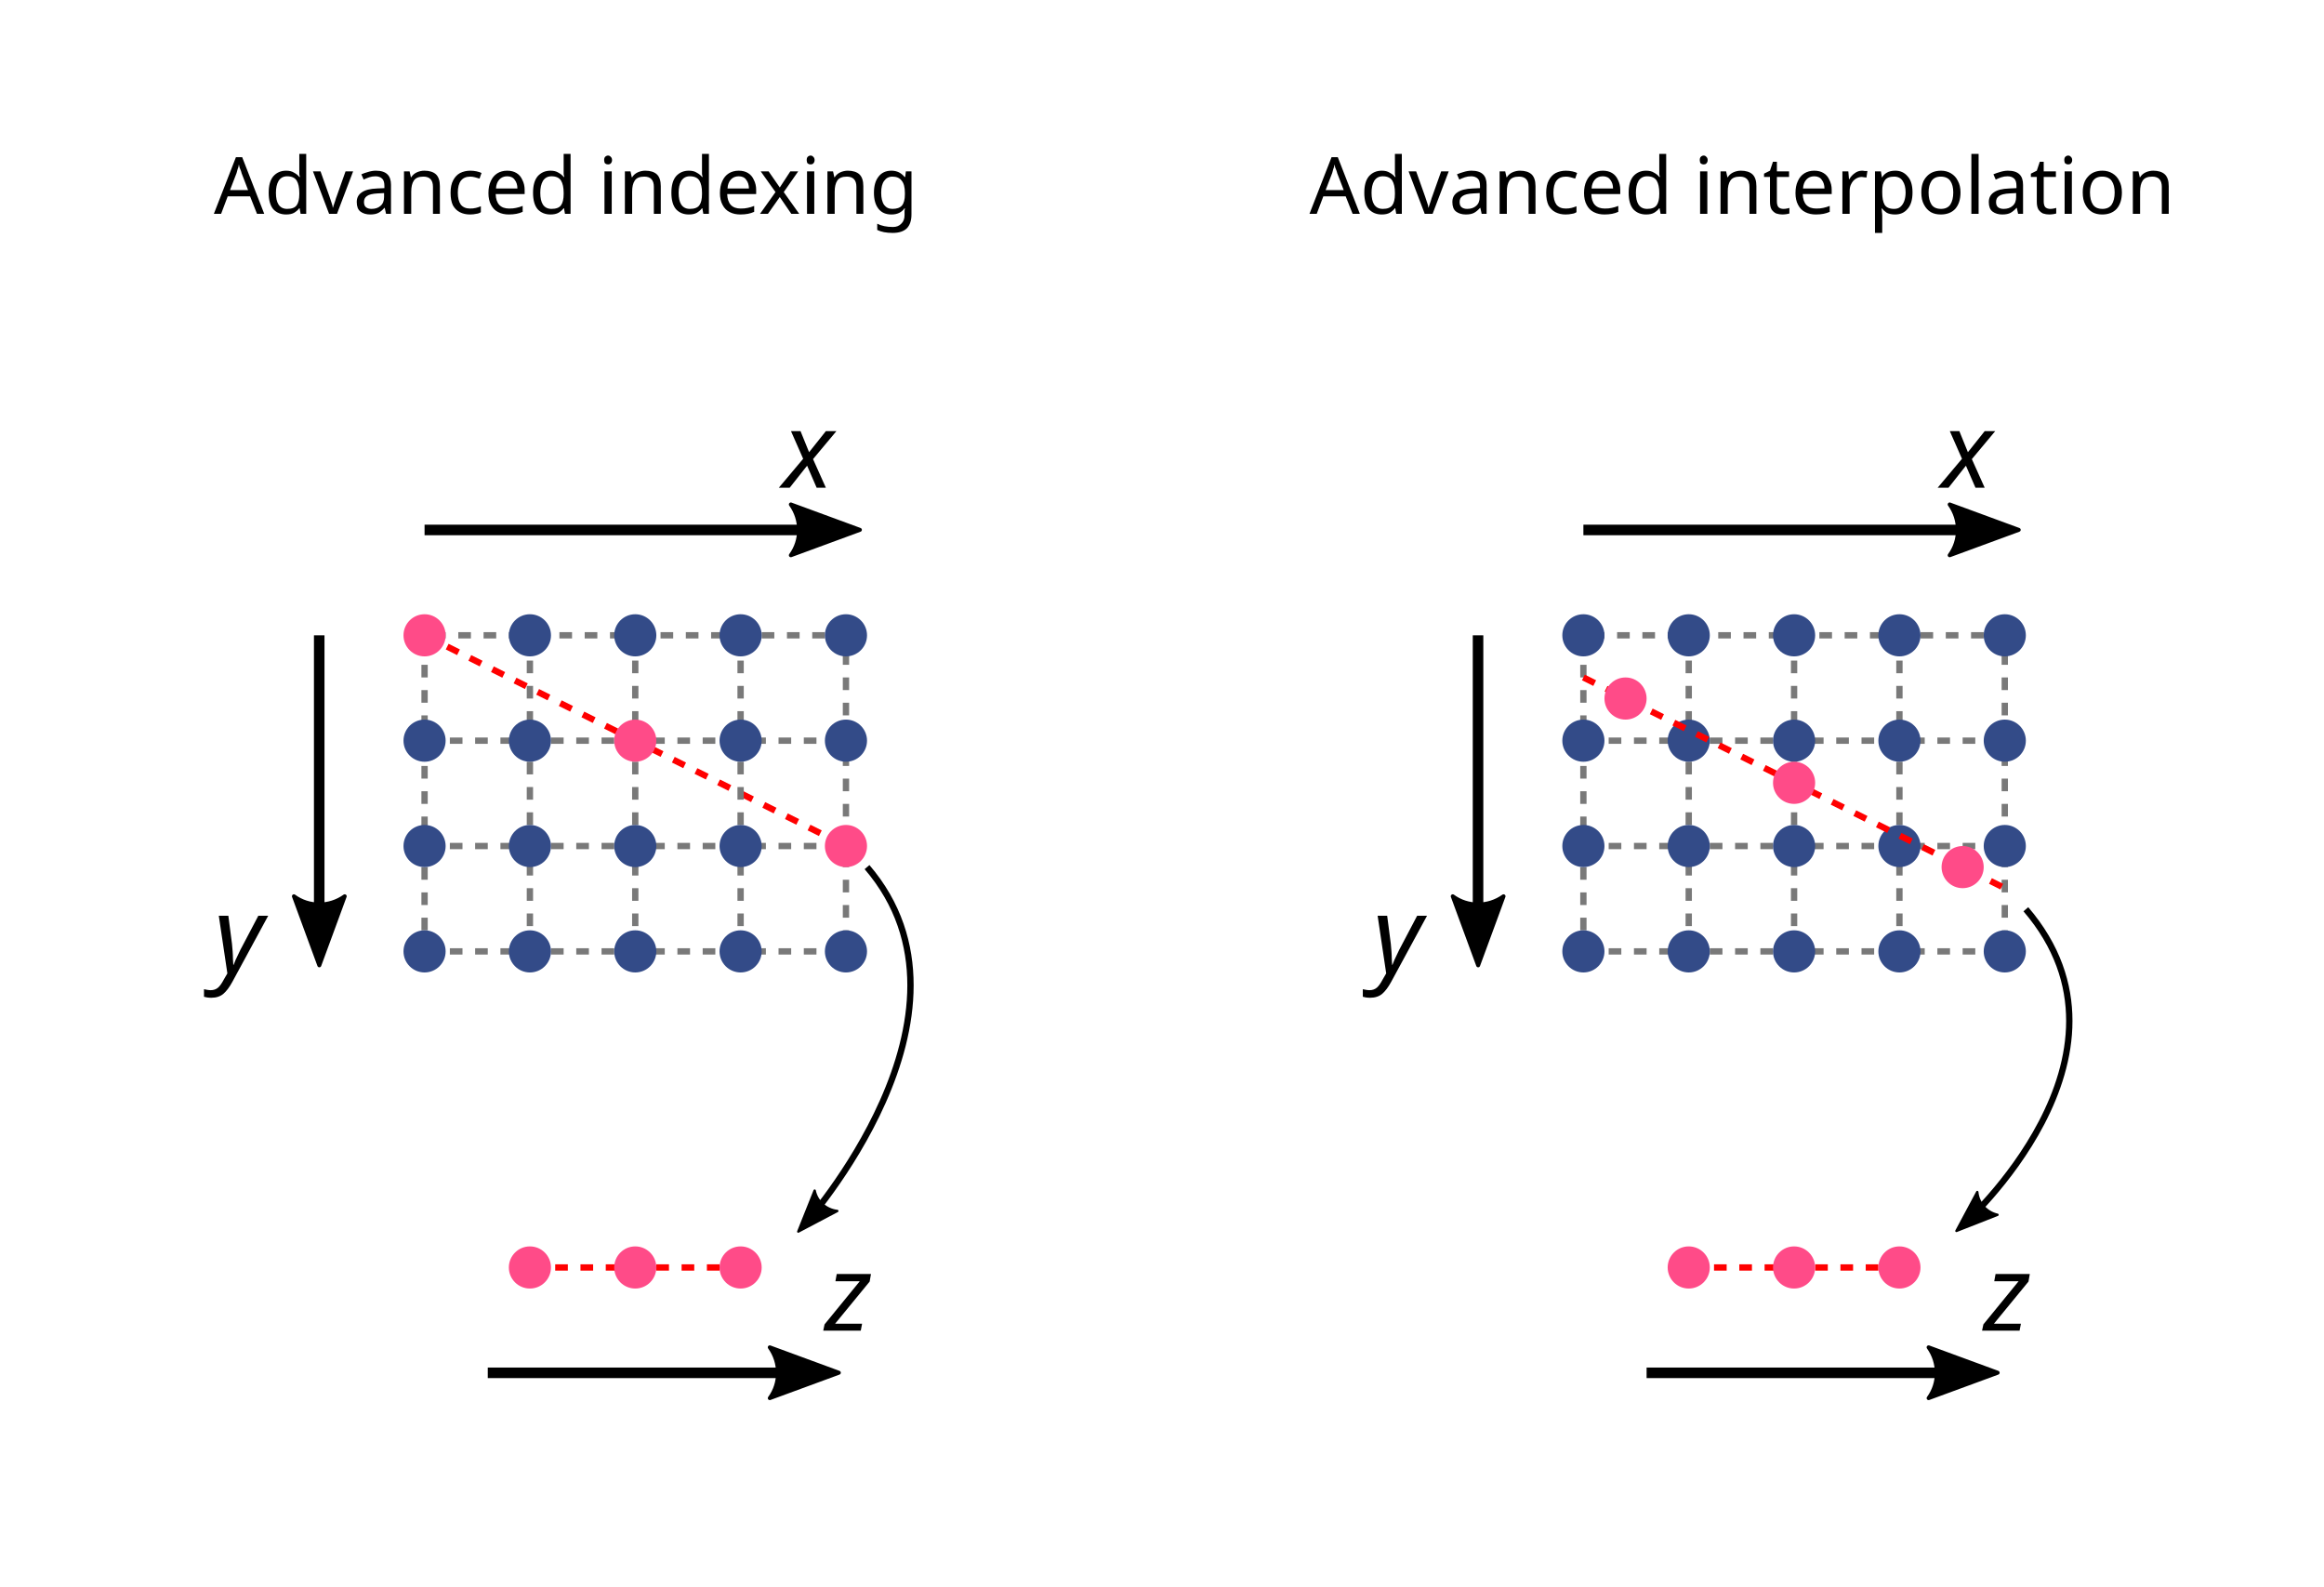
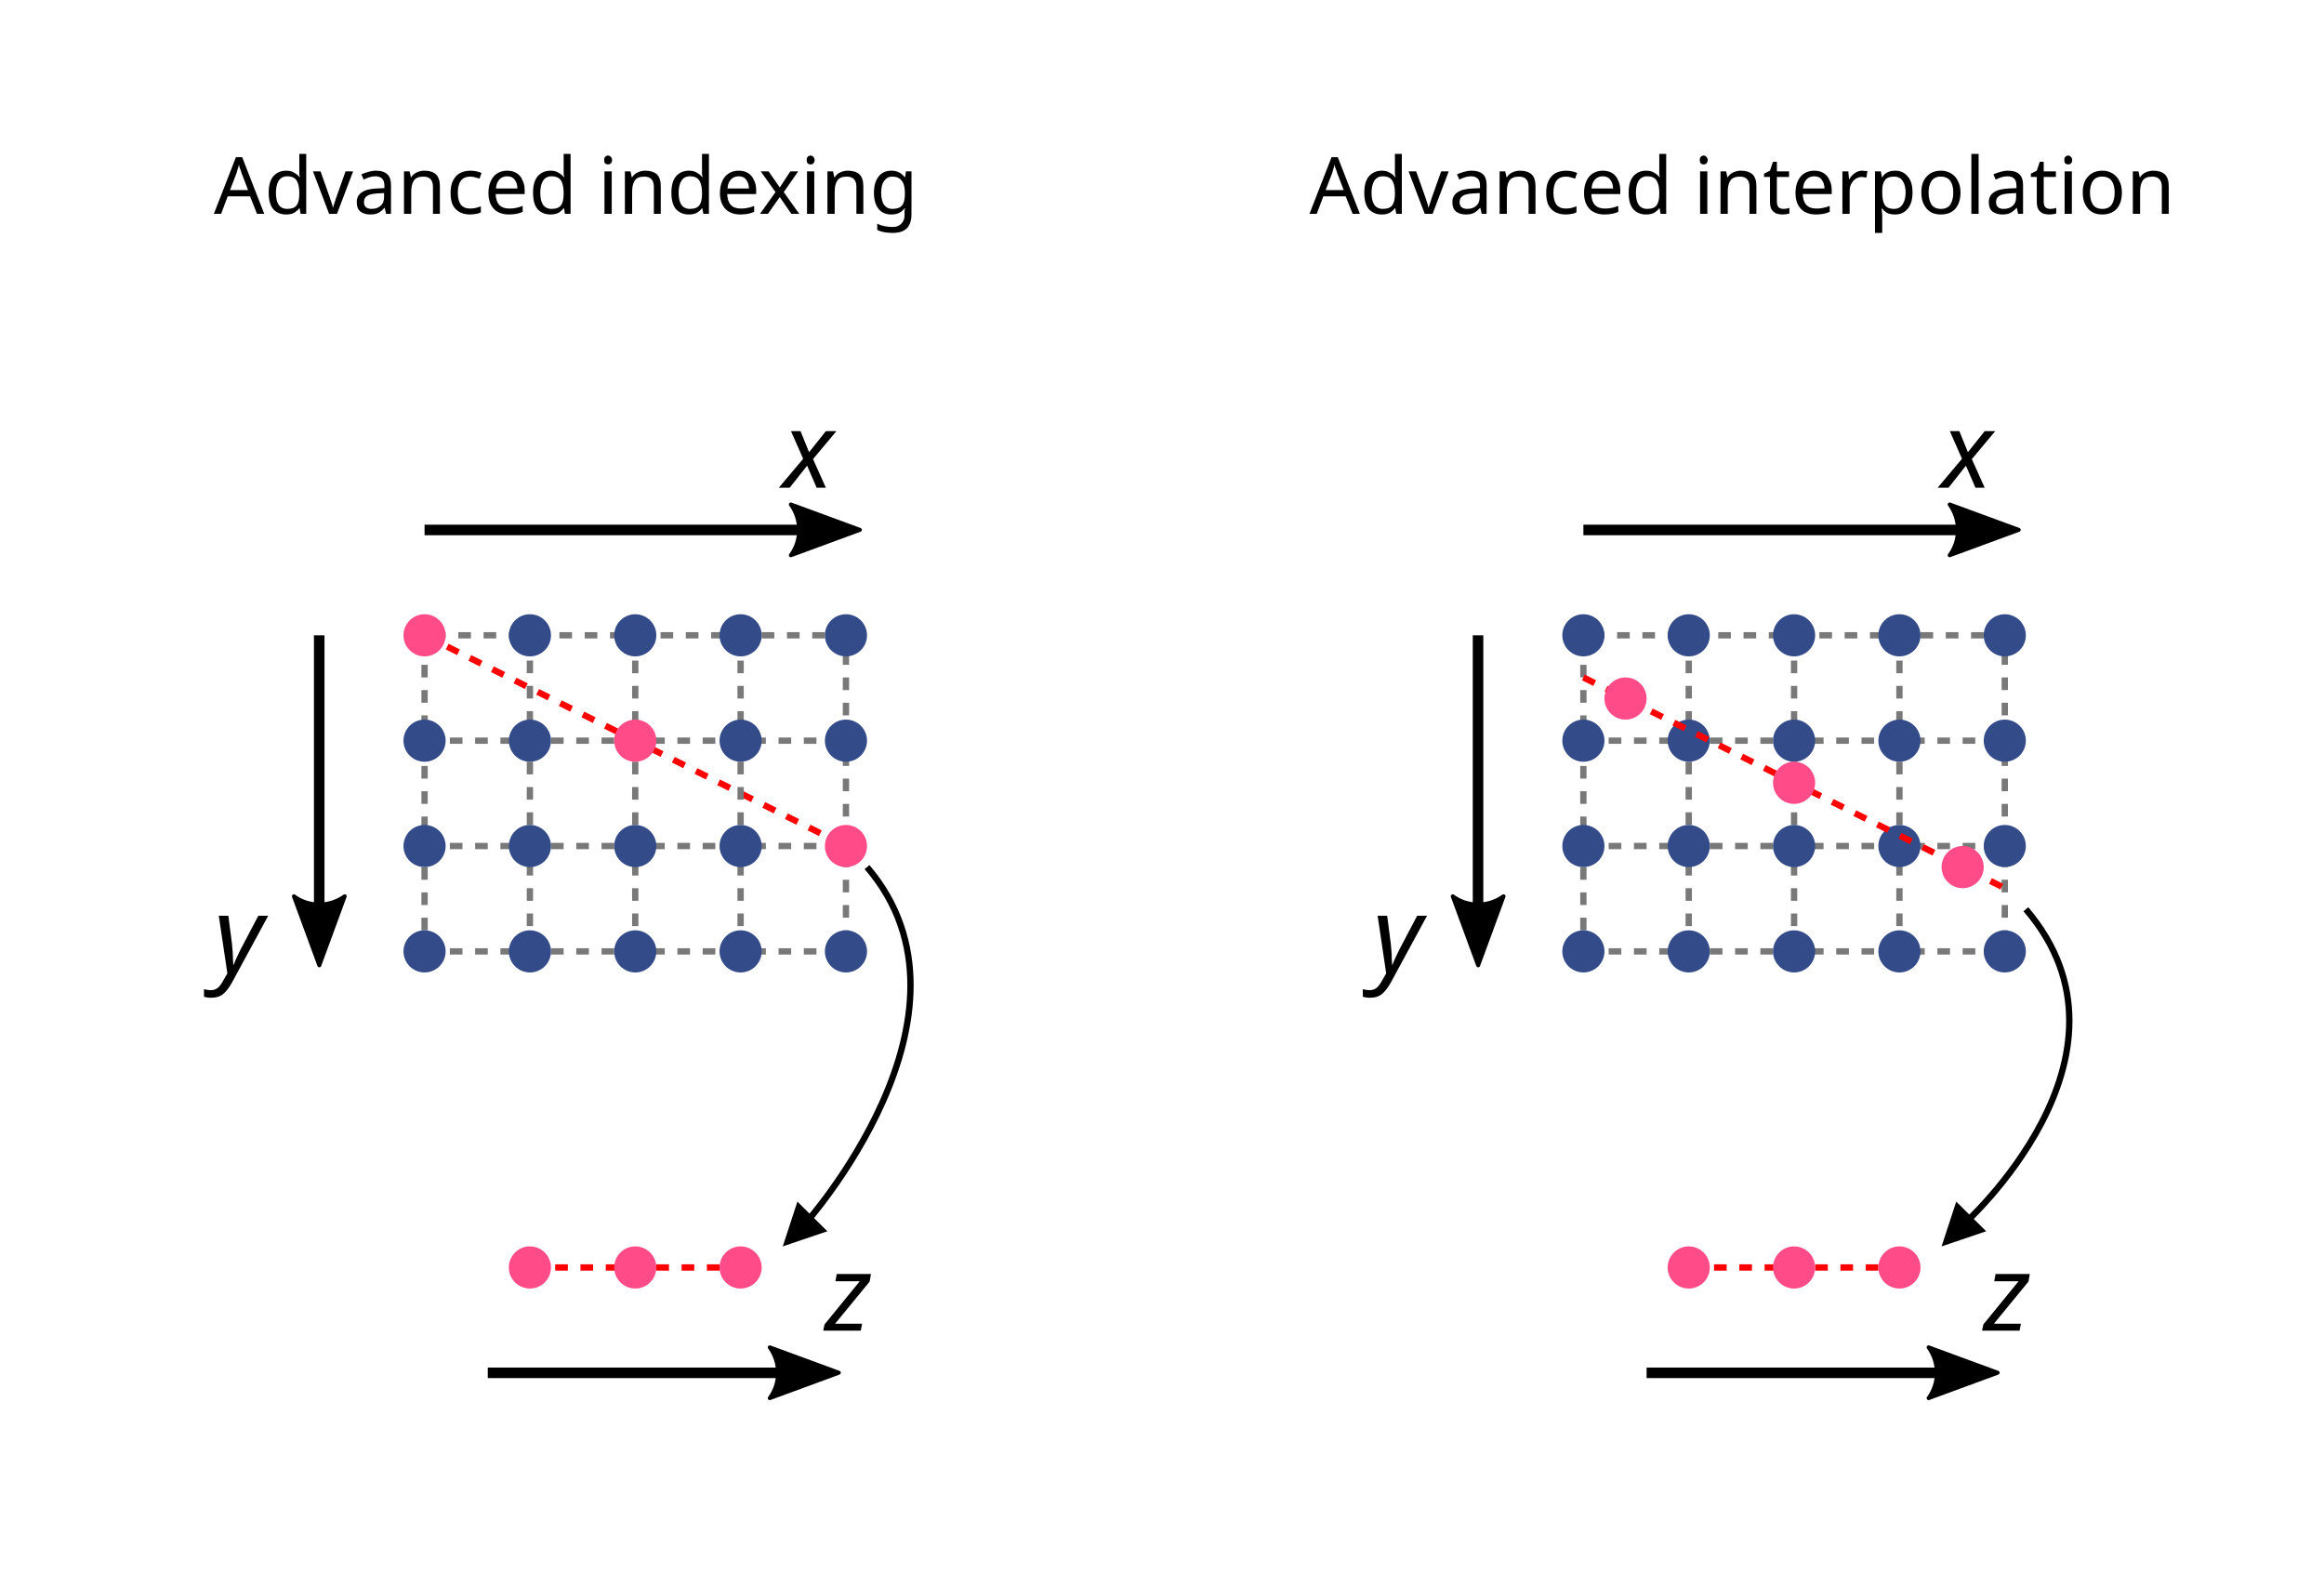
<svg xmlns="http://www.w3.org/2000/svg" width="31.129mm" height="21.251mm" viewBox="0 0 110.3 75.3" id="svg2" version="1.1">
  <defs id="defs4">
    <marker orient="auto" refY="0" refX="0" id="marker6636" style="overflow:visible">
      <path id="path6638" style="fill:#000000;fill-opacity:1;fill-rule:evenodd;stroke:#000000;stroke-width:0.625;stroke-linejoin:round;stroke-opacity:1" d="M 8.719,4.034 -2.207,0.016 8.719,-4.002 c -1.745,2.372 -1.735,5.617 -6e-7,8.035 z" transform="scale(-0.6,-0.6)" />
-     </marker>
-     <marker style="overflow:visible" id="marker6470" refX="0" refY="0" orient="auto">
-       <path transform="scale(-0.6,-0.6)" d="M 8.719,4.034 -2.207,0.016 8.719,-4.002 c -1.745,2.372 -1.735,5.617 -6e-7,8.035 z" style="fill:#000000;fill-opacity:1;fill-rule:evenodd;stroke:#000000;stroke-width:0.625;stroke-linejoin:round;stroke-opacity:1" id="path6472" />
    </marker>
    <marker orient="auto" refY="0" refX="0" id="marker5263" style="overflow:visible">
      <path id="path5265" style="fill:#000000;fill-opacity:1;fill-rule:evenodd;stroke:#000000;stroke-width:0.625;stroke-linejoin:round;stroke-opacity:1" d="M 8.719,4.034 -2.207,0.016 8.719,-4.002 c -1.745,2.372 -1.735,5.617 -6e-7,8.035 z" transform="scale(-0.6,-0.6)" />
    </marker>
    <marker orient="auto" refY="0" refX="0" id="marker4758" style="overflow:visible">
      <path id="path4760" style="fill:#000000;fill-opacity:1;fill-rule:evenodd;stroke:#000000;stroke-width:0.625;stroke-linejoin:round;stroke-opacity:1" d="M 8.719,4.034 -2.207,0.016 8.719,-4.002 c -1.745,2.372 -1.735,5.617 -6e-7,8.035 z" transform="scale(-0.6,-0.6)" />
    </marker>
    <marker style="overflow:visible" id="marker4710" refX="0" refY="0" orient="auto">
      <path transform="scale(-0.6,-0.6)" d="M 8.719,4.034 -2.207,0.016 8.719,-4.002 c -1.745,2.372 -1.735,5.617 -6e-7,8.035 z" style="fill:#000000;fill-opacity:1;fill-rule:evenodd;stroke:#000000;stroke-width:0.625;stroke-linejoin:round;stroke-opacity:1" id="path4712" />
    </marker>
    <marker orient="auto" refY="0" refX="0" id="Arrow2Mend" style="overflow:visible">
      <path id="path4221" style="fill:#000000;fill-opacity:1;fill-rule:evenodd;stroke:#000000;stroke-width:0.625;stroke-linejoin:round;stroke-opacity:1" d="M 8.719,4.034 -2.207,0.016 8.719,-4.002 c -1.745,2.372 -1.735,5.617 -6e-7,8.035 z" transform="scale(-0.6,-0.6)" />
    </marker>
    <marker style="overflow:visible" id="marker4626" refX="0" refY="0" orient="auto">
      <path transform="matrix(-0.4,0,0,-0.4,-4,0)" style="fill:#000000;fill-opacity:1;fill-rule:evenodd;stroke:#000000;stroke-width:1pt;stroke-opacity:1" d="M 0,0 5,-5 -12.5,0 5,5 0,0 Z" id="path4628" />
    </marker>
    <marker style="overflow:visible" id="marker4530" refX="0" refY="0" orient="auto">
      <path transform="matrix(-0.2,0,0,-0.2,-1.2,0)" style="fill:#000000;fill-opacity:1;fill-rule:evenodd;stroke:#000000;stroke-width:1pt;stroke-opacity:1" d="M 0,0 5,-5 -12.5,0 5,5 0,0 Z" id="path4532" />
    </marker>
    <marker style="overflow:visible" id="marker4470" refX="0" refY="0" orient="auto">
      <path transform="matrix(-0.4,0,0,-0.4,-4,0)" style="fill:#000000;fill-opacity:1;fill-rule:evenodd;stroke:#000000;stroke-width:1pt;stroke-opacity:1" d="M 0,0 5,-5 -12.5,0 5,5 0,0 Z" id="path4472" />
    </marker>
  </defs>
  <g id="layer1" transform="translate(-34.85,-17.21221)">
    <path id="path6626" d="m 55,47.362 20,10" style="fill:none;fill-rule:evenodd;stroke:#ff0000;stroke-width:0.3;stroke-linecap:butt;stroke-linejoin:miter;stroke-miterlimit:4;stroke-dasharray:0.6, 0.6;stroke-dashoffset:0;stroke-opacity:1" />
    <path id="path6437" d="m 60,77.362 10,0" style="fill:none;fill-rule:evenodd;stroke:#ff0000;stroke-width:0.3;stroke-linecap:butt;stroke-linejoin:miter;stroke-miterlimit:4;stroke-dasharray:0.6, 0.6;stroke-dashoffset:0;stroke-opacity:1" />
    <path style="fill:none;fill-rule:evenodd;stroke:#797979;stroke-width:0.3;stroke-linecap:butt;stroke-linejoin:miter;stroke-miterlimit:4;stroke-dasharray:0.6, 0.6;stroke-dashoffset:0;stroke-opacity:1" d="m 60,62.362 0,-15" id="path5245" />
    <path style="fill:none;fill-rule:evenodd;stroke:#797979;stroke-width:0.3;stroke-linecap:butt;stroke-linejoin:miter;stroke-miterlimit:4;stroke-dasharray:0.6, 0.6;stroke-dashoffset:0;stroke-opacity:1" d="m 65,62.362 0,-15" id="path5247" />
    <path style="fill:none;fill-rule:evenodd;stroke:#797979;stroke-width:0.3;stroke-linecap:butt;stroke-linejoin:miter;stroke-miterlimit:4;stroke-dasharray:0.6, 0.6;stroke-dashoffset:0;stroke-opacity:1" d="m 70,47.362 0,15" id="path5249" />
    <path style="fill:none;fill-rule:evenodd;stroke:#797979;stroke-width:0.3;stroke-linecap:butt;stroke-linejoin:miter;stroke-miterlimit:4;stroke-dasharray:0.6, 0.6;stroke-dashoffset:0;stroke-opacity:1" d="m 55,57.362 c 20,0 20,0 20,0" id="path5251" />
    <path style="fill:none;fill-rule:evenodd;stroke:#797979;stroke-width:0.3;stroke-linecap:butt;stroke-linejoin:miter;stroke-miterlimit:4;stroke-dasharray:0.6, 0.6;stroke-dashoffset:0;stroke-opacity:1" d="m 55,52.362 20,0" id="path5253" />
    <path style="fill:none;fill-rule:evenodd;stroke:#797979;stroke-width:0.3;stroke-linecap:butt;stroke-linejoin:miter;stroke-miterlimit:4;stroke-dasharray:0.6, 0.6;stroke-dashoffset:0;stroke-opacity:1" d="m 55,62.362 c 0,0 20,0 20,0 l 0,0 0,-15 -20,0 z" id="path5243" />
    <circle style="fill:#ff4b88;fill-opacity:1;stroke:none;stroke-width:3;stroke-miterlimit:4;stroke-dasharray:none;stroke-opacity:1" id="path4138" cx="55" cy="47.362" r="1" />
    <circle r="1" cy="47.362" cx="60" id="circle4146" style="fill:#334b88;fill-opacity:1;stroke:none;stroke-width:3;stroke-miterlimit:4;stroke-dasharray:none;stroke-opacity:1" />
    <circle style="fill:#334b88;fill-opacity:1;stroke:none;stroke-width:3;stroke-miterlimit:4;stroke-dasharray:none;stroke-opacity:1" id="circle4148" cx="65" cy="47.362" r="1" />
    <circle r="1" cy="47.362" cx="70" id="circle4150" style="fill:#334b88;fill-opacity:1;stroke:none;stroke-width:3;stroke-miterlimit:4;stroke-dasharray:none;stroke-opacity:1" />
    <circle style="fill:#334b88;fill-opacity:1;stroke:none;stroke-width:3;stroke-miterlimit:4;stroke-dasharray:none;stroke-opacity:1" id="circle4152" cx="75" cy="47.362" r="1" />
    <circle r="1" cy="52.362" cx="55" id="circle4154" style="fill:#334b88;fill-opacity:1;stroke:none;stroke-width:3;stroke-miterlimit:4;stroke-dasharray:none;stroke-opacity:1" />
    <circle style="fill:#334b88;fill-opacity:1;stroke:none;stroke-width:3;stroke-miterlimit:4;stroke-dasharray:none;stroke-opacity:1" id="circle4156" cx="60" cy="52.362" r="1" />
    <circle r="1" cy="52.362" cx="65" id="circle4158" style="fill:#ff4b88;fill-opacity:1;stroke:none;stroke-width:3;stroke-miterlimit:4;stroke-dasharray:none;stroke-opacity:1" />
    <circle style="fill:#334b88;fill-opacity:1;stroke:none;stroke-width:3;stroke-miterlimit:4;stroke-dasharray:none;stroke-opacity:1" id="circle4160" cx="70" cy="52.362" r="1" />
    <circle r="1" cy="52.362" cx="75" id="circle4162" style="fill:#334b88;fill-opacity:1;stroke:none;stroke-width:3;stroke-miterlimit:4;stroke-dasharray:none;stroke-opacity:1" />
    <circle style="fill:#334b88;fill-opacity:1;stroke:none;stroke-width:3;stroke-miterlimit:4;stroke-dasharray:none;stroke-opacity:1" id="circle4164" cx="55" cy="57.362" r="1" />
    <circle r="1" cy="57.362" cx="60" id="circle4166" style="fill:#334b88;fill-opacity:1;stroke:none;stroke-width:3;stroke-miterlimit:4;stroke-dasharray:none;stroke-opacity:1" />
    <circle style="fill:#334b88;fill-opacity:1;stroke:none;stroke-width:3;stroke-miterlimit:4;stroke-dasharray:none;stroke-opacity:1" id="circle4168" cx="65" cy="57.362" r="1" />
    <circle r="1" cy="57.362" cx="70" id="circle4170" style="fill:#334b88;fill-opacity:1;stroke:none;stroke-width:3;stroke-miterlimit:4;stroke-dasharray:none;stroke-opacity:1" />
    <circle style="fill:#ff4b88;fill-opacity:1;stroke:none;stroke-width:3;stroke-miterlimit:4;stroke-dasharray:none;stroke-opacity:1" id="circle4172" cx="75" cy="57.362" r="1" />
    <circle r="1" cy="62.362" cx="55" id="circle4174" style="fill:#334b88;fill-opacity:1;stroke:none;stroke-width:3;stroke-miterlimit:4;stroke-dasharray:none;stroke-opacity:1" />
    <circle style="fill:#334b88;fill-opacity:1;stroke:none;stroke-width:3;stroke-miterlimit:4;stroke-dasharray:none;stroke-opacity:1" id="circle4176" cx="60" cy="62.362" r="1" />
    <circle r="1" cy="62.362" cx="65" id="circle4178" style="fill:#334b88;fill-opacity:1;stroke:none;stroke-width:3;stroke-miterlimit:4;stroke-dasharray:none;stroke-opacity:1" />
    <circle style="fill:#334b88;fill-opacity:1;stroke:none;stroke-width:3;stroke-miterlimit:4;stroke-dasharray:none;stroke-opacity:1" id="circle4180" cx="70" cy="62.362" r="1" />
    <circle r="1" cy="62.362" cx="75" id="circle4182" style="fill:#334b88;fill-opacity:1;stroke:none;stroke-width:3;stroke-miterlimit:4;stroke-dasharray:none;stroke-opacity:1" />
    <path style="fill:none;fill-rule:evenodd;stroke:#000000;stroke-width:0.5;stroke-linecap:butt;stroke-linejoin:miter;stroke-miterlimit:4;stroke-dasharray:none;stroke-opacity:1;marker-end:url(#Arrow2Mend)" d="m 50,47.362 0,15" id="path4184" />
    <path style="fill:none;fill-rule:evenodd;stroke:#000000;stroke-width:0.5;stroke-linecap:butt;stroke-linejoin:miter;stroke-miterlimit:4;stroke-dasharray:none;stroke-opacity:1;marker-end:url(#marker4710)" d="m 55,42.362 20,0" id="path4188" />
    <text xml:space="preserve" style="font-style:normal;font-weight:normal;font-size:5px;line-height:125%;font-family:sans-serif;letter-spacing:0px;word-spacing:0px;fill:#000000;fill-opacity:1;stroke:none;stroke-width:1px;stroke-linecap:butt;stroke-linejoin:miter;stroke-opacity:1" x="45" y="63.362" id="text4736">
      <tspan id="tspan4738" x="45" y="63.362" style="font-style:italic;font-size:5px">y</tspan>
    </text>
    <text id="text4740" y="40.362" x="72" style="font-style:normal;font-weight:normal;font-size:5px;line-height:125%;font-family:sans-serif;letter-spacing:0px;word-spacing:0px;fill:#000000;fill-opacity:1;stroke:none;stroke-width:1px;stroke-linecap:butt;stroke-linejoin:miter;stroke-opacity:1" xml:space="preserve">
      <tspan style="font-style:italic;font-size:5px" y="40.362" x="72" id="tspan4742">x</tspan>
    </text>
    <path id="path5261" d="m 58,82.362 16,0" style="fill:none;fill-rule:evenodd;stroke:#000000;stroke-width:0.5;stroke-linecap:butt;stroke-linejoin:miter;stroke-miterlimit:4;stroke-dasharray:none;stroke-opacity:1;marker-end:url(#marker5263)" />
    <circle r="1" cy="77.362" cx="60" id="circle6431" style="fill:#ff4b88;fill-opacity:1;stroke:none;stroke-width:3;stroke-miterlimit:4;stroke-dasharray:none;stroke-opacity:1" />
    <circle style="fill:#ff4b88;fill-opacity:1;stroke:none;stroke-width:3;stroke-miterlimit:4;stroke-dasharray:none;stroke-opacity:1" id="circle6433" cx="65" cy="77.362" r="1" />
    <circle r="1" cy="77.362" cx="70" id="circle6435" style="fill:#ff4b88;fill-opacity:1;stroke:none;stroke-width:3;stroke-miterlimit:4;stroke-dasharray:none;stroke-opacity:1" />
    <text xml:space="preserve" style="font-style:normal;font-weight:normal;font-size:5px;line-height:125%;font-family:sans-serif;letter-spacing:0px;word-spacing:0px;fill:#000000;fill-opacity:1;stroke:none;stroke-width:1px;stroke-linecap:butt;stroke-linejoin:miter;stroke-opacity:1" x="74" y="80.362" id="text6458">
      <tspan id="tspan6460" x="74" y="80.362" style="font-style:italic;font-size:5px">z</tspan>
    </text>
-     <path style="fill:none;fill-rule:evenodd;stroke:#000000;stroke-width:0.3;stroke-linecap:butt;stroke-linejoin:miter;stroke-miterlimit:4;stroke-dasharray:none;stroke-opacity:1;marker-end:url(#marker6470)" d="m 76,58.362 c 6,7 -3,17 -3,17" id="path6462" />
+     <path style="fill:none;fill-rule:evenodd;stroke:#000000;stroke-width:0.3;stroke-linecap:butt;stroke-linejoin:miter;stroke-miterlimit:4;stroke-dasharray:none;stroke-opacity:1;marker-end:" d="m 76,58.362 c 6,7 -3,17 -3,17" id="path6462" />
    <path style="fill:none;fill-rule:evenodd;stroke:#ff0000;stroke-width:0.3;stroke-linecap:butt;stroke-linejoin:miter;stroke-miterlimit:4;stroke-dasharray:0.6, 0.6;stroke-dashoffset:0;stroke-opacity:1" d="m 115,77.362 10,0" id="path6540" />
    <path id="path6542" d="m 115,62.362 0,-15" style="fill:none;fill-rule:evenodd;stroke:#797979;stroke-width:0.3;stroke-linecap:butt;stroke-linejoin:miter;stroke-miterlimit:4;stroke-dasharray:0.6, 0.6;stroke-dashoffset:0;stroke-opacity:1" />
    <path id="path6544" d="m 120,62.362 0,-15" style="fill:none;fill-rule:evenodd;stroke:#797979;stroke-width:0.3;stroke-linecap:butt;stroke-linejoin:miter;stroke-miterlimit:4;stroke-dasharray:0.6, 0.6;stroke-dashoffset:0;stroke-opacity:1" />
    <path id="path6546" d="m 125,47.362 0,15" style="fill:none;fill-rule:evenodd;stroke:#797979;stroke-width:0.3;stroke-linecap:butt;stroke-linejoin:miter;stroke-miterlimit:4;stroke-dasharray:0.6, 0.6;stroke-dashoffset:0;stroke-opacity:1" />
    <path id="path6548" d="m 110,57.362 c 20,0 20,0 20,0" style="fill:none;fill-rule:evenodd;stroke:#797979;stroke-width:0.3;stroke-linecap:butt;stroke-linejoin:miter;stroke-miterlimit:4;stroke-dasharray:0.6, 0.6;stroke-dashoffset:0;stroke-opacity:1" />
    <path id="path6550" d="m 110,52.362 20,0" style="fill:none;fill-rule:evenodd;stroke:#797979;stroke-width:0.3;stroke-linecap:butt;stroke-linejoin:miter;stroke-miterlimit:4;stroke-dasharray:0.6, 0.6;stroke-dashoffset:0;stroke-opacity:1" />
    <path id="path6552" d="m 110,62.362 c 0,0 20,0 20,0 l 0,0 0,-15 -20,0 z" style="fill:none;fill-rule:evenodd;stroke:#797979;stroke-width:0.3;stroke-linecap:butt;stroke-linejoin:miter;stroke-miterlimit:4;stroke-dasharray:0.6, 0.6;stroke-dashoffset:0;stroke-opacity:1" />
    <circle style="fill:#334b88;fill-opacity:1;stroke:none;stroke-width:3;stroke-miterlimit:4;stroke-dasharray:none;stroke-opacity:1" id="circle6556" cx="115" cy="47.362" r="1" />
    <circle r="1" cy="47.362" cx="120" id="circle6558" style="fill:#334b88;fill-opacity:1;stroke:none;stroke-width:3;stroke-miterlimit:4;stroke-dasharray:none;stroke-opacity:1" />
    <circle style="fill:#334b88;fill-opacity:1;stroke:none;stroke-width:3;stroke-miterlimit:4;stroke-dasharray:none;stroke-opacity:1" id="circle6560" cx="125" cy="47.362" r="1" />
    <circle r="1" cy="47.362" cx="130" id="circle6562" style="fill:#334b88;fill-opacity:1;stroke:none;stroke-width:3;stroke-miterlimit:4;stroke-dasharray:none;stroke-opacity:1" />
    <circle style="fill:#334b88;fill-opacity:1;stroke:none;stroke-width:3;stroke-miterlimit:4;stroke-dasharray:none;stroke-opacity:1" id="circle6564" cx="110" cy="52.362" r="1" />
    <circle r="1" cy="52.362" cx="115" id="circle6566" style="fill:#334b88;fill-opacity:1;stroke:none;stroke-width:3;stroke-miterlimit:4;stroke-dasharray:none;stroke-opacity:1" />
    <circle r="1" cy="52.362" cx="125" id="circle6570" style="fill:#334b88;fill-opacity:1;stroke:none;stroke-width:3;stroke-miterlimit:4;stroke-dasharray:none;stroke-opacity:1" />
    <circle style="fill:#334b88;fill-opacity:1;stroke:none;stroke-width:3;stroke-miterlimit:4;stroke-dasharray:none;stroke-opacity:1" id="circle6572" cx="130" cy="52.362" r="1" />
    <circle r="1" cy="57.362" cx="110" id="circle6574" style="fill:#334b88;fill-opacity:1;stroke:none;stroke-width:3;stroke-miterlimit:4;stroke-dasharray:none;stroke-opacity:1" />
    <circle style="fill:#334b88;fill-opacity:1;stroke:none;stroke-width:3;stroke-miterlimit:4;stroke-dasharray:none;stroke-opacity:1" id="circle6576" cx="115" cy="57.362" r="1" />
    <circle r="1" cy="57.362" cx="120" id="circle6578" style="fill:#334b88;fill-opacity:1;stroke:none;stroke-width:3;stroke-miterlimit:4;stroke-dasharray:none;stroke-opacity:1" />
    <circle style="fill:#334b88;fill-opacity:1;stroke:none;stroke-width:3;stroke-miterlimit:4;stroke-dasharray:none;stroke-opacity:1" id="circle6580" cx="125" cy="57.362" r="1" />
    <circle style="fill:#334b88;fill-opacity:1;stroke:none;stroke-width:3;stroke-miterlimit:4;stroke-dasharray:none;stroke-opacity:1" id="circle6584" cx="110" cy="62.362" r="1" />
    <circle r="1" cy="62.362" cx="115" id="circle6586" style="fill:#334b88;fill-opacity:1;stroke:none;stroke-width:3;stroke-miterlimit:4;stroke-dasharray:none;stroke-opacity:1" />
    <circle style="fill:#334b88;fill-opacity:1;stroke:none;stroke-width:3;stroke-miterlimit:4;stroke-dasharray:none;stroke-opacity:1" id="circle6588" cx="120" cy="62.362" r="1" />
    <circle r="1" cy="62.362" cx="125" id="circle6590" style="fill:#334b88;fill-opacity:1;stroke:none;stroke-width:3;stroke-miterlimit:4;stroke-dasharray:none;stroke-opacity:1" />
    <circle style="fill:#334b88;fill-opacity:1;stroke:none;stroke-width:3;stroke-miterlimit:4;stroke-dasharray:none;stroke-opacity:1" id="circle6592" cx="130" cy="62.362" r="1" />
    <path id="path6594" d="m 105,47.362 0,15" style="fill:none;fill-rule:evenodd;stroke:#000000;stroke-width:0.5;stroke-linecap:butt;stroke-linejoin:miter;stroke-miterlimit:4;stroke-dasharray:none;stroke-opacity:1;marker-end:url(#Arrow2Mend)" />
    <path id="path6596" d="m 110,42.362 20,0" style="fill:none;fill-rule:evenodd;stroke:#000000;stroke-width:0.5;stroke-linecap:butt;stroke-linejoin:miter;stroke-miterlimit:4;stroke-dasharray:none;stroke-opacity:1;marker-end:url(#marker4710)" />
    <text id="text6598" y="63.362" x="100" style="font-style:normal;font-weight:normal;font-size:5px;line-height:125%;font-family:sans-serif;letter-spacing:0px;word-spacing:0px;fill:#000000;fill-opacity:1;stroke:none;stroke-width:1px;stroke-linecap:butt;stroke-linejoin:miter;stroke-opacity:1" xml:space="preserve">
      <tspan style="font-style:italic;font-size:5px" y="63.362" x="100" id="tspan6600">y</tspan>
    </text>
    <text xml:space="preserve" style="font-style:normal;font-weight:normal;font-size:5px;line-height:125%;font-family:sans-serif;letter-spacing:0px;word-spacing:0px;fill:#000000;fill-opacity:1;stroke:none;stroke-width:1px;stroke-linecap:butt;stroke-linejoin:miter;stroke-opacity:1" x="127" y="40.362" id="text6602">
      <tspan id="tspan6604" x="127" y="40.362" style="font-style:italic;font-size:5px">x</tspan>
    </text>
    <path style="fill:none;fill-rule:evenodd;stroke:#000000;stroke-width:0.5;stroke-linecap:butt;stroke-linejoin:miter;stroke-miterlimit:4;stroke-dasharray:none;stroke-opacity:1;marker-end:url(#marker5263)" d="m 113,82.362 16,0" id="path6606" />
    <circle style="fill:#ff4b88;fill-opacity:1;stroke:none;stroke-width:3;stroke-miterlimit:4;stroke-dasharray:none;stroke-opacity:1" id="circle6608" cx="115" cy="77.362" r="1" />
    <circle r="1" cy="77.362" cx="120" id="circle6610" style="fill:#ff4b88;fill-opacity:1;stroke:none;stroke-width:3;stroke-miterlimit:4;stroke-dasharray:none;stroke-opacity:1" />
    <circle style="fill:#ff4b88;fill-opacity:1;stroke:none;stroke-width:3;stroke-miterlimit:4;stroke-dasharray:none;stroke-opacity:1" id="circle6612" cx="125" cy="77.362" r="1" />
    <text id="text6614" y="80.362" x="129" style="font-style:normal;font-weight:normal;font-size:5px;line-height:125%;font-family:sans-serif;letter-spacing:0px;word-spacing:0px;fill:#000000;fill-opacity:1;stroke:none;stroke-width:1px;stroke-linecap:butt;stroke-linejoin:miter;stroke-opacity:1" xml:space="preserve">
      <tspan style="font-style:italic;font-size:5px" y="80.362" x="129" id="tspan6616">z</tspan>
    </text>
-     <path id="path6618" d="m 131,60.362 c 6,7 -3,15 -3,15" style="fill:none;fill-rule:evenodd;stroke:#000000;stroke-width:0.3;stroke-linecap:butt;stroke-linejoin:miter;stroke-miterlimit:4;stroke-dasharray:none;stroke-opacity:1;marker-end:url(#marker6636)" />
+     <path id="path6618" d="m 131,60.362 c 6,7 -3,15 -3,15" style="fill:none;fill-rule:evenodd;stroke:#000000;stroke-width:0.3;stroke-linecap:butt;stroke-linejoin:miter;stroke-miterlimit:4;stroke-dasharray:none;stroke-opacity:1;marker-end:" />
    <circle r="1" cy="47.362" cx="110" id="circle6620" style="fill:#334b88;fill-opacity:1;stroke:none;stroke-width:3;stroke-miterlimit:4;stroke-dasharray:none;stroke-opacity:1" />
    <circle style="fill:#334b88;fill-opacity:1;stroke:none;stroke-width:3;stroke-miterlimit:4;stroke-dasharray:none;stroke-opacity:1" id="circle6622" cx="120" cy="52.362" r="1" />
    <circle r="1" cy="57.362" cx="130" id="circle6624" style="fill:#334b88;fill-opacity:1;stroke:none;stroke-width:3;stroke-miterlimit:4;stroke-dasharray:none;stroke-opacity:1" />
    <path style="fill:none;fill-rule:evenodd;stroke:#ff0000;stroke-width:0.3;stroke-linecap:butt;stroke-linejoin:miter;stroke-miterlimit:4;stroke-dasharray:0.6, 0.6;stroke-dashoffset:0;stroke-opacity:1" d="m 110,49.362 20,10" id="path6628" />
    <circle r="1" cy="50.362" cx="112" id="circle6630" style="fill:#ff4b88;fill-opacity:1;stroke:none;stroke-width:3;stroke-miterlimit:4;stroke-dasharray:none;stroke-opacity:1" />
    <circle style="fill:#ff4b88;fill-opacity:1;stroke:none;stroke-width:3;stroke-miterlimit:4;stroke-dasharray:none;stroke-opacity:1" id="circle6632" cx="120" cy="54.362" r="1" />
    <circle r="1" cy="58.362" cx="128" id="circle6634" style="fill:#ff4b88;fill-opacity:1;stroke:none;stroke-width:3;stroke-miterlimit:4;stroke-dasharray:none;stroke-opacity:1" />
    <text xml:space="preserve" style="font-style:normal;font-weight:normal;font-size:40px;line-height:125%;font-family:sans-serif;letter-spacing:0px;word-spacing:0px;fill:#000000;fill-opacity:1;stroke:none;stroke-width:1px;stroke-linecap:butt;stroke-linejoin:miter;stroke-opacity:1" x="45" y="27.362" id="text7312">
      <tspan id="tspan7314" x="45" y="27.362" style="font-size:3.75px">Advanced indexing</tspan>
    </text>
    <text id="text7316" y="27.362" x="97" style="font-style:normal;font-weight:normal;font-size:40px;line-height:125%;font-family:sans-serif;letter-spacing:0px;word-spacing:0px;fill:#000000;fill-opacity:1;stroke:none;stroke-width:1px;stroke-linecap:butt;stroke-linejoin:miter;stroke-opacity:1" xml:space="preserve">
      <tspan style="font-size:3.75px" y="27.362" x="97" id="tspan7318">Advanced interpolation</tspan>
    </text>
+     <path style="fill:#000000;fill-opacity:1;fill-rule:evenodd;stroke:none;stroke-width:1px;stroke-linecap:butt;stroke-linejoin:miter;stroke-opacity:1" d="m 72,76.362 0.696,-2.125 1.421,1.407 -2.118,0.718" id="path4373" />
+     <path style="fill:#000000;fill-opacity:1;fill-rule:evenodd;stroke:none;stroke-width:1px;stroke-linecap:butt;stroke-linejoin:miter;stroke-opacity:1" d="m 127,76.362 0.696,-2.125 1.421,1.407 L 127,76.362" id="path4373-6" />
  </g>
</svg>
